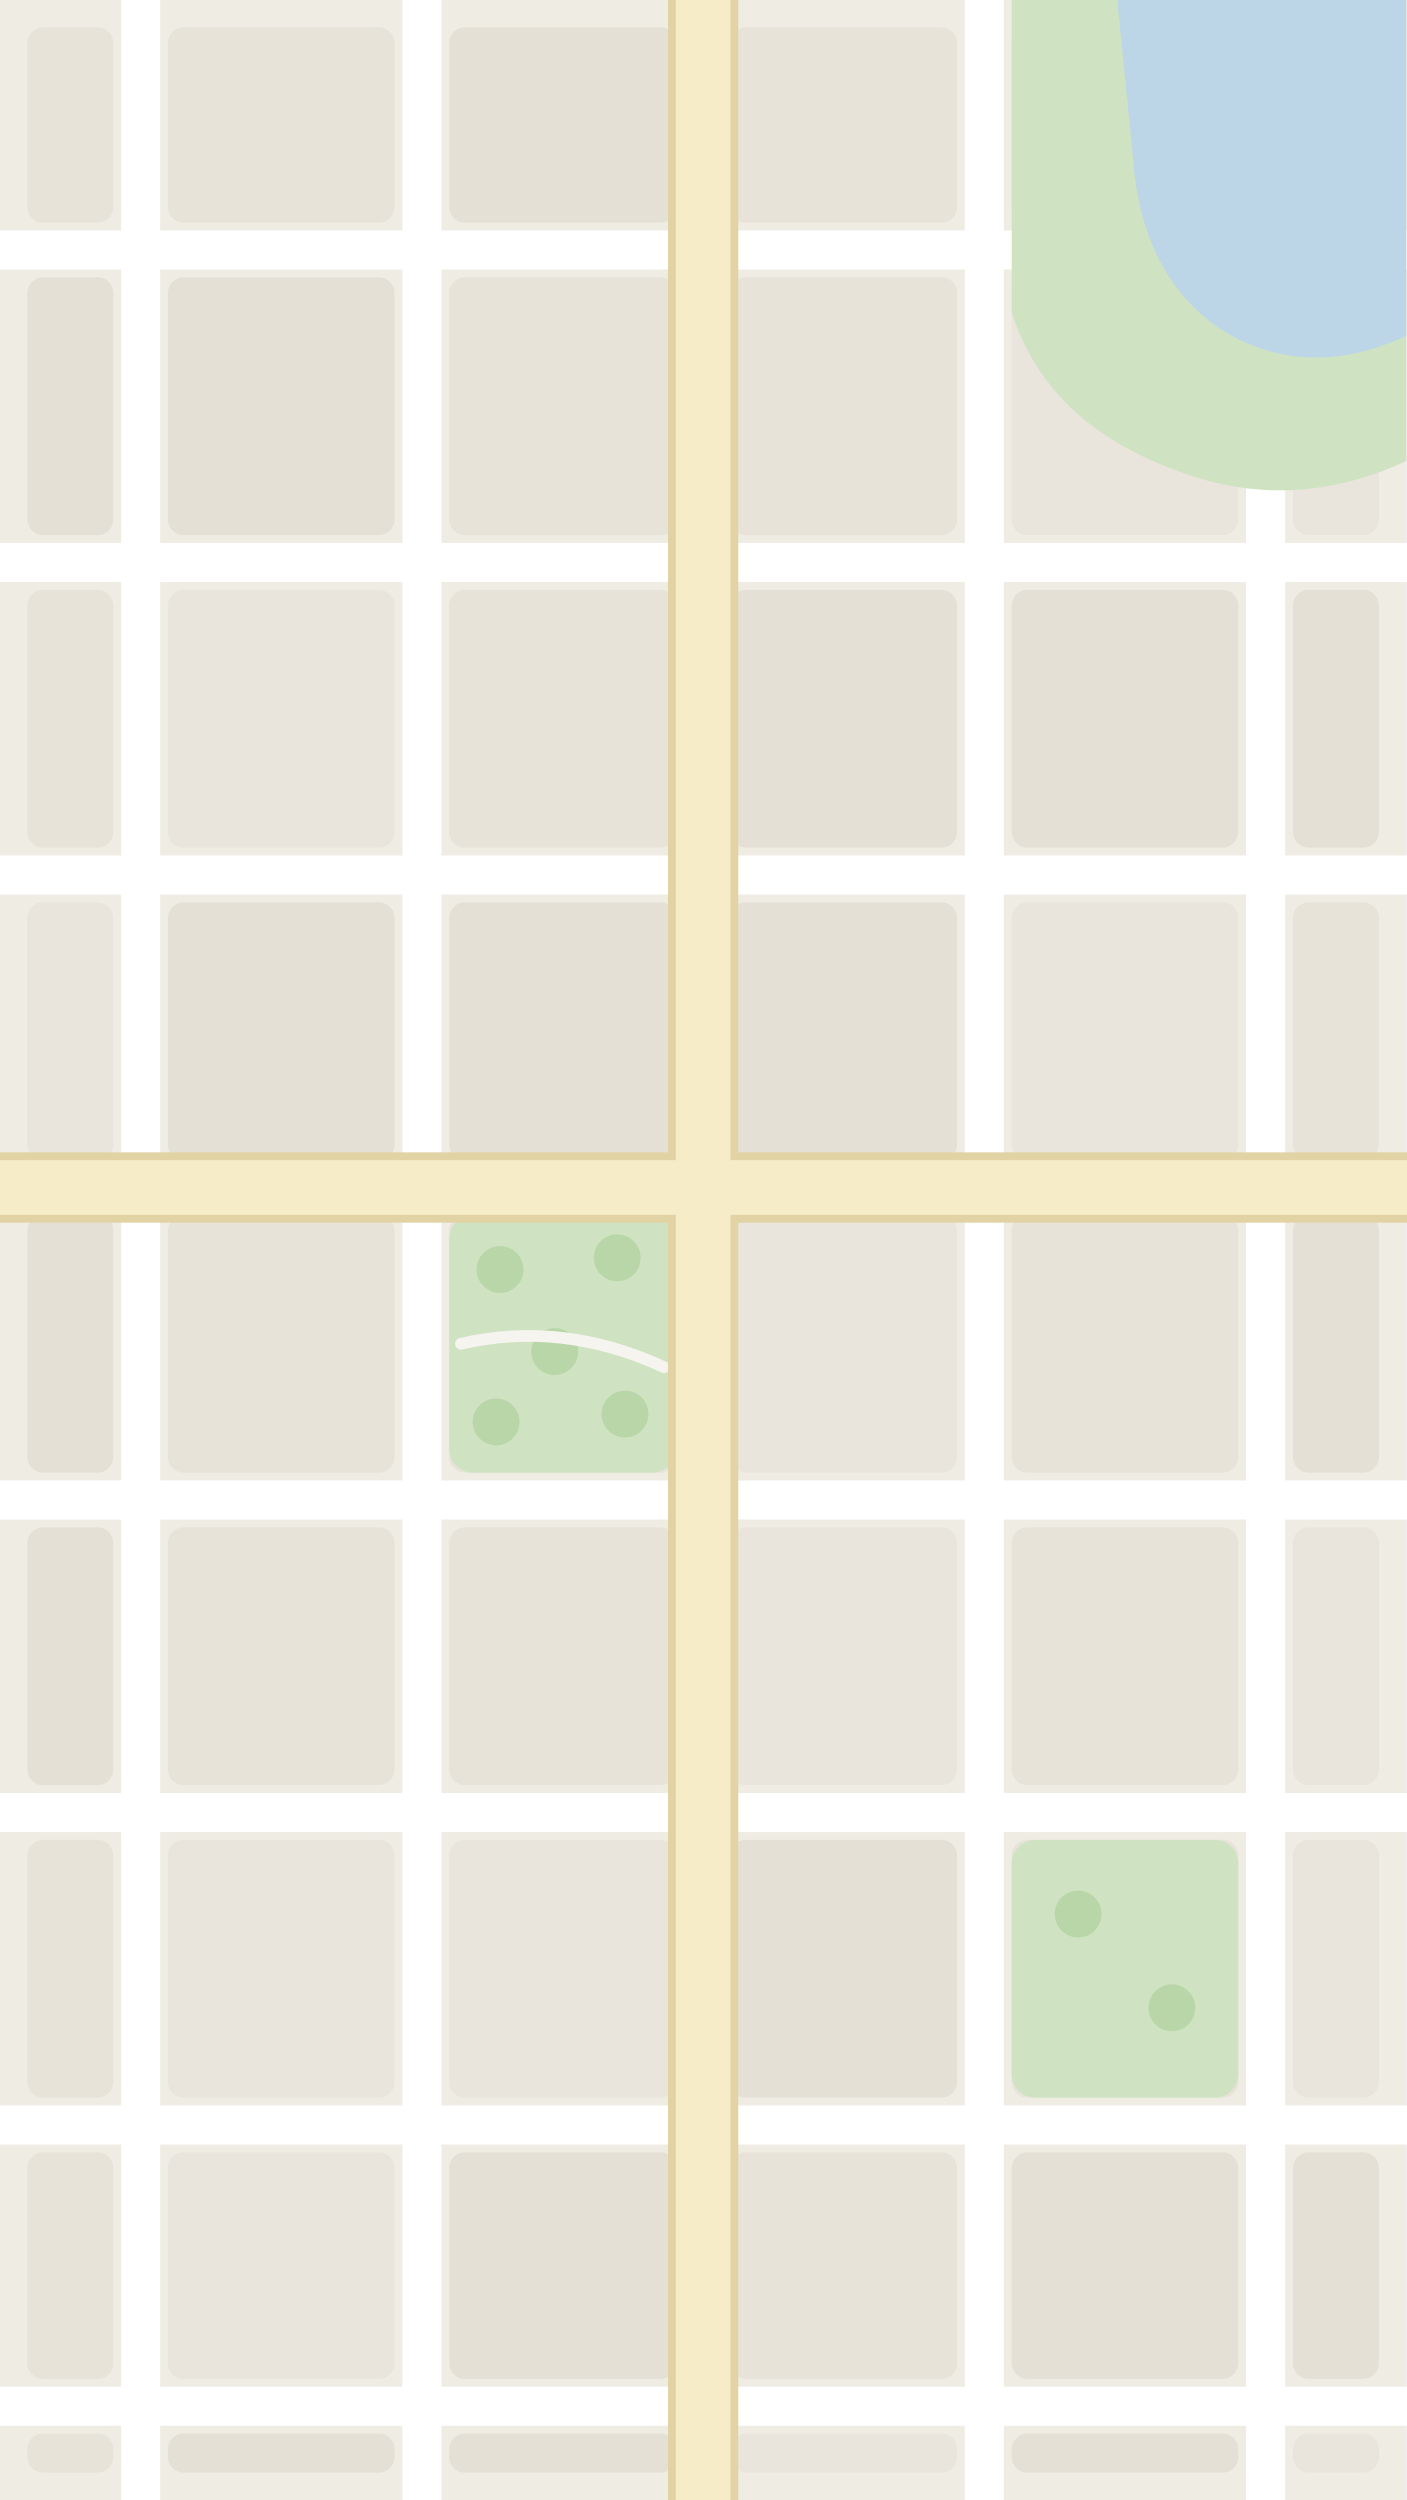
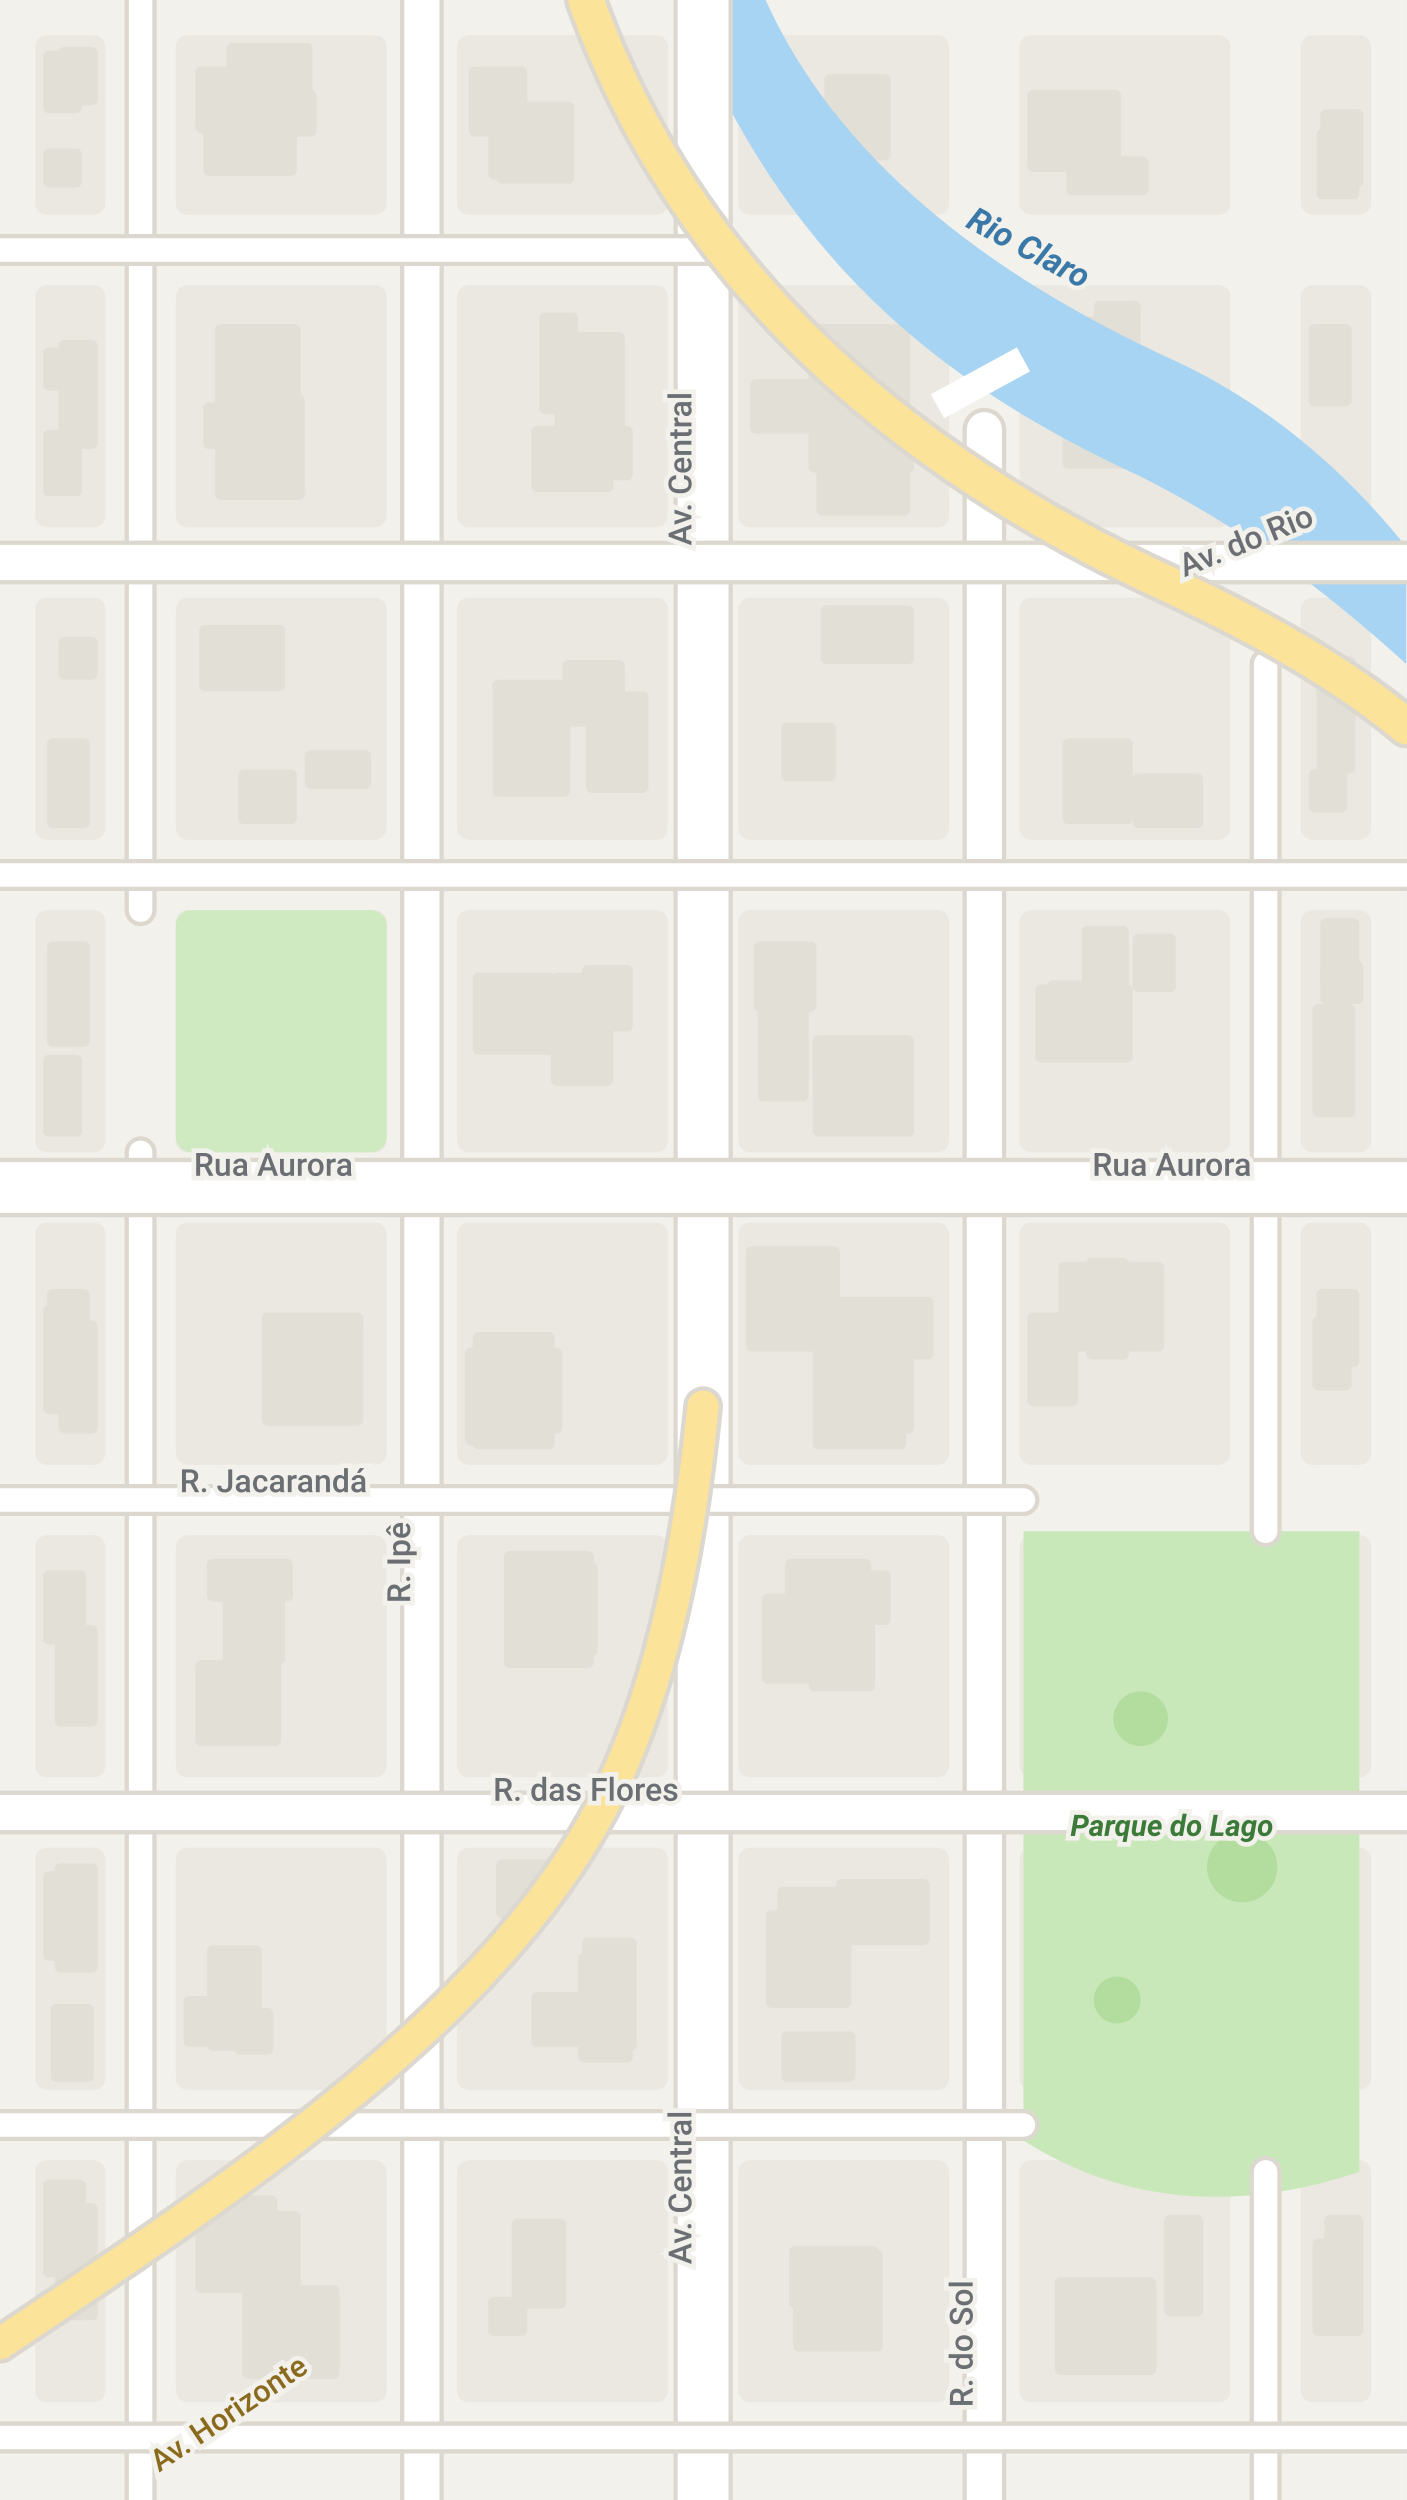
- <svg xmlns="http://www.w3.org/2000/svg" viewBox="0 0 360 640" width="360" height="640" role="img" aria-label="Mapa ilustrativo de bairro, sem nomes reais">
-   <rect width="360" height="640" fill="#efece4" />
-   <rect x="7" y="7" width="22" height="50" rx="4" fill="#e7e3d9" />
-   <rect x="7" y="71" width="22" height="66" rx="4" fill="#e4e0d5" />
-   <rect x="7" y="151" width="22" height="66" rx="4" fill="#e7e3d9" />
-   <rect x="7" y="231" width="22" height="66" rx="4" fill="#e9e5dc" />
-   <rect x="7" y="311" width="22" height="66" rx="4" fill="#e4e0d5" />
-   <rect x="7" y="391" width="22" height="66" rx="4" fill="#e4e0d5" />
-   <rect x="7" y="471" width="22" height="66" rx="4" fill="#e7e3d9" />
-   <rect x="7" y="551" width="22" height="58" rx="4" fill="#e7e3d9" />
-   <rect x="7" y="623" width="22" height="10" rx="4" fill="#e7e3d9" />
-   <rect x="43" y="7" width="58" height="50" rx="4" fill="#e7e3d9" />
-   <rect x="43" y="71" width="58" height="66" rx="4" fill="#e4e0d5" />
-   <rect x="43" y="151" width="58" height="66" rx="4" fill="#e9e5dc" />
-   <rect x="43" y="231" width="58" height="66" rx="4" fill="#e4e0d5" />
-   <rect x="43" y="311" width="58" height="66" rx="4" fill="#e7e3d9" />
-   <rect x="43" y="391" width="58" height="66" rx="4" fill="#e7e3d9" />
-   <rect x="43" y="471" width="58" height="66" rx="4" fill="#e9e5dc" />
-   <rect x="43" y="551" width="58" height="58" rx="4" fill="#e9e5dc" />
-   <rect x="43" y="623" width="58" height="10" rx="4" fill="#e4e0d5" />
-   <rect x="115" y="7" width="58" height="50" rx="4" fill="#e4e0d5" />
-   <rect x="115" y="71" width="58" height="66" rx="4" fill="#e7e3d9" />
-   <rect x="115" y="151" width="58" height="66" rx="4" fill="#e7e3d9" />
-   <rect x="115" y="231" width="58" height="66" rx="4" fill="#e4e0d5" />
-   <rect x="115" y="311" width="58" height="66" rx="4" fill="#e7e3d9" />
-   <rect x="115" y="391" width="58" height="66" rx="4" fill="#e7e3d9" />
-   <rect x="115" y="471" width="58" height="66" rx="4" fill="#e9e5dc" />
-   <rect x="115" y="551" width="58" height="58" rx="4" fill="#e4e0d5" />
-   <rect x="115" y="623" width="58" height="10" rx="4" fill="#e4e0d5" />
-   <rect x="187" y="7" width="58" height="50" rx="4" fill="#e7e3d9" />
-   <rect x="187" y="71" width="58" height="66" rx="4" fill="#e7e3d9" />
-   <rect x="187" y="151" width="58" height="66" rx="4" fill="#e4e0d5" />
-   <rect x="187" y="231" width="58" height="66" rx="4" fill="#e4e0d5" />
-   <rect x="187" y="311" width="58" height="66" rx="4" fill="#e9e5dc" />
-   <rect x="187" y="391" width="58" height="66" rx="4" fill="#e9e5dc" />
-   <rect x="187" y="471" width="58" height="66" rx="4" fill="#e4e0d5" />
-   <rect x="187" y="551" width="58" height="58" rx="4" fill="#e7e3d9" />
-   <rect x="187" y="623" width="58" height="10" rx="4" fill="#e9e5dc" />
-   <rect x="259" y="7" width="58" height="50" rx="4" fill="#e4e0d5" />
-   <rect x="259" y="71" width="58" height="66" rx="4" fill="#e9e5dc" />
-   <rect x="259" y="151" width="58" height="66" rx="4" fill="#e4e0d5" />
-   <rect x="259" y="231" width="58" height="66" rx="4" fill="#e9e5dc" />
-   <rect x="259" y="311" width="58" height="66" rx="4" fill="#e7e3d9" />
-   <rect x="259" y="391" width="58" height="66" rx="4" fill="#e7e3d9" />
-   <rect x="259" y="471" width="58" height="66" rx="4" fill="#e7e3d9" />
-   <rect x="259" y="551" width="58" height="58" rx="4" fill="#e4e0d5" />
-   <rect x="259" y="623" width="58" height="10" rx="4" fill="#e4e0d5" />
-   <rect x="331" y="7" width="22" height="50" rx="4" fill="#e7e3d9" />
-   <rect x="331" y="71" width="22" height="66" rx="4" fill="#e9e5dc" />
-   <rect x="331" y="151" width="22" height="66" rx="4" fill="#e4e0d5" />
-   <rect x="331" y="231" width="22" height="66" rx="4" fill="#e7e3d9" />
-   <rect x="331" y="311" width="22" height="66" rx="4" fill="#e4e0d5" />
-   <rect x="331" y="391" width="22" height="66" rx="4" fill="#e9e5dc" />
-   <rect x="331" y="471" width="22" height="66" rx="4" fill="#e9e5dc" />
-   <rect x="331" y="551" width="22" height="58" rx="4" fill="#e4e0d5" />
-   <rect x="331" y="623" width="22" height="10" rx="4" fill="#e9e5dc" />
-   <rect x="115" y="311" width="58" height="66" rx="6" fill="#cfe3c2" />
-   <circle cx="128" cy="325" r="6" fill="#b9d6a8" />
-   <circle cx="158" cy="322" r="6" fill="#b9d6a8" />
-   <circle cx="142" cy="346" r="6" fill="#b9d6a8" />
-   <circle cx="127" cy="364" r="6" fill="#b9d6a8" />
-   <circle cx="160" cy="362" r="6" fill="#b9d6a8" />
-   <path d="M118 344 Q144 338 170 350" stroke="#f6f4ee" stroke-width="3" fill="none" stroke-linecap="round" />
-   <g stroke="#ffffff" stroke-width="10" stroke-linecap="square">
-     <line x1="36" y1="0" x2="36" y2="640" />
-     <line x1="108" y1="0" x2="108" y2="640" />
-     <line x1="252" y1="0" x2="252" y2="640" />
-     <line x1="324" y1="0" x2="324" y2="640" />
-     <line x1="0" y1="64" x2="360" y2="64" />
-     <line x1="0" y1="144" x2="360" y2="144" />
-     <line x1="0" y1="224" x2="360" y2="224" />
-     <line x1="0" y1="384" x2="360" y2="384" />
-     <line x1="0" y1="464" x2="360" y2="464" />
-     <line x1="0" y1="544" x2="360" y2="544" />
-     <line x1="0" y1="616" x2="360" y2="616" />
-   </g>
-   <path d="M259 0 H360 V118 Q330 132 300 120 Q268 108 259 80 Z" fill="#cfe3c2" />
-   <path d="M286 0 H360 V86 Q334 98 312 84 Q292 70 290 40 Z" fill="#bcd6e8" />
-   <g stroke-linecap="square">
-     <line x1="180" y1="0" x2="180" y2="640" stroke="#e2d3a4" stroke-width="18" />
-     <line x1="0" y1="304" x2="360" y2="304" stroke="#e2d3a4" stroke-width="18" />
-     <line x1="180" y1="0" x2="180" y2="640" stroke="#f6ecc8" stroke-width="14" />
-     <line x1="0" y1="304" x2="360" y2="304" stroke="#f6ecc8" stroke-width="14" />
-   </g>
-   <rect x="259" y="471" width="58" height="66" rx="6" fill="#cfe3c2" />
-   <circle cx="276" cy="490" r="6" fill="#b9d6a8" />
-   <circle cx="300" cy="514" r="6" fill="#b9d6a8" />
+ <svg xmlns="http://www.w3.org/2000/svg" viewBox="0 0 360 640" width="360" height="640" role="img" aria-label="Mapa ilustrativo de bairro, com nomes fictícios">
+   <rect width="360" height="640" fill="#f3f1ec" />
+   <rect x="9" y="9" width="18" height="46" rx="3" fill="#ebe8e1" />
+   <rect x="11" y="13" width="10" height="16" rx="1.5" fill="#e2dfd7" />
+   <rect x="15" y="12" width="10" height="15" rx="1.5" fill="#e2dfd7" />
+   <rect x="11" y="38" width="10" height="10" rx="1.5" fill="#e2dfd7" />
+   <rect x="9" y="73" width="18" height="62" rx="3" fill="#ebe8e1" />
+   <rect x="11" y="110" width="10" height="17" rx="1.5" fill="#e2dfd7" />
+   <rect x="11" y="89" width="11" height="11" rx="1.5" fill="#e2dfd7" />
+   <rect x="15" y="87" width="10" height="28" rx="1.5" fill="#e2dfd7" />
+   <rect x="9" y="153" width="18" height="62" rx="3" fill="#ebe8e1" />
+   <rect x="15" y="163" width="10" height="11" rx="1.5" fill="#e2dfd7" />
+   <rect x="12" y="189" width="11" height="23" rx="1.5" fill="#e2dfd7" />
+   <rect x="9" y="233" width="18" height="62" rx="3" fill="#ebe8e1" />
+   <rect x="12" y="241" width="11" height="27" rx="1.5" fill="#e2dfd7" />
+   <rect x="11" y="270" width="10" height="21" rx="1.5" fill="#e2dfd7" />
+   <rect x="9" y="313" width="18" height="62" rx="3" fill="#ebe8e1" />
+   <rect x="11" y="334" width="10" height="28" rx="1.5" fill="#e2dfd7" />
+   <rect x="15" y="342" width="10" height="25" rx="1.5" fill="#e2dfd7" />
+   <rect x="14" y="338" width="11" height="24" rx="1.5" fill="#e2dfd7" />
+   <rect x="12" y="330" width="11" height="17" rx="1.5" fill="#e2dfd7" />
+   <rect x="9" y="393" width="18" height="62" rx="3" fill="#ebe8e1" />
+   <rect x="14" y="416" width="11" height="26" rx="1.5" fill="#e2dfd7" />
+   <rect x="11" y="402" width="11" height="19" rx="1.5" fill="#e2dfd7" />
+   <rect x="9" y="473" width="18" height="62" rx="3" fill="#ebe8e1" />
+   <rect x="13" y="484" width="11" height="15" rx="1.5" fill="#e2dfd7" />
+   <rect x="11" y="479" width="11" height="23" rx="1.5" fill="#e2dfd7" />
+   <rect x="13" y="513" width="11" height="20" rx="1.5" fill="#e2dfd7" />
+   <rect x="14" y="477" width="11" height="28" rx="1.5" fill="#e2dfd7" />
+   <rect x="9" y="553" width="18" height="62" rx="3" fill="#ebe8e1" />
+   <rect x="11" y="558" width="11" height="25" rx="1.5" fill="#e2dfd7" />
+   <rect x="14" y="564" width="11" height="30" rx="1.5" fill="#e2dfd7" />
+   <rect x="45" y="9" width="54" height="46" rx="3" fill="#ebe8e1" />
+   <rect x="58" y="11" width="22" height="20" rx="1.5" fill="#e2dfd7" />
+   <rect x="52" y="30" width="24" height="15" rx="1.5" fill="#e2dfd7" />
+   <rect x="50" y="17" width="13" height="17" rx="1.5" fill="#e2dfd7" />
+   <rect x="62" y="23" width="19" height="12" rx="1.5" fill="#e2dfd7" />
+   <rect x="45" y="73" width="54" height="62" rx="3" fill="#ebe8e1" />
+   <rect x="52" y="103" width="25" height="12" rx="1.5" fill="#e2dfd7" />
+   <rect x="55" y="83" width="22" height="27" rx="1.5" fill="#e2dfd7" />
+   <rect x="55" y="101" width="23" height="27" rx="1.5" fill="#e2dfd7" />
+   <rect x="45" y="153" width="54" height="62" rx="3" fill="#ebe8e1" />
+   <rect x="51" y="160" width="22" height="17" rx="1.5" fill="#e2dfd7" />
+   <rect x="61" y="197" width="15" height="14" rx="1.5" fill="#e2dfd7" />
+   <rect x="78" y="192" width="17" height="10" rx="1.5" fill="#e2dfd7" />
+   <rect x="45" y="233" width="54" height="62" rx="3" fill="#ebe8e1" />
+   <rect x="47" y="244" width="18" height="19" rx="1.5" fill="#e2dfd7" />
+   <rect x="58" y="255" width="23" height="27" rx="1.5" fill="#e2dfd7" />
+   <rect x="45" y="313" width="54" height="62" rx="3" fill="#ebe8e1" />
+   <rect x="67" y="336" width="26" height="29" rx="1.5" fill="#e2dfd7" />
+   <rect x="82" y="340" width="11" height="24" rx="1.5" fill="#e2dfd7" />
+   <rect x="45" y="393" width="54" height="62" rx="3" fill="#ebe8e1" />
+   <rect x="50" y="425" width="22" height="22" rx="1.5" fill="#e2dfd7" />
+   <rect x="53" y="399" width="22" height="11" rx="1.5" fill="#e2dfd7" />
+   <rect x="57" y="402" width="16" height="24" rx="1.5" fill="#e2dfd7" />
+   <rect x="45" y="473" width="54" height="62" rx="3" fill="#ebe8e1" />
+   <rect x="47" y="511" width="11" height="13" rx="1.5" fill="#e2dfd7" />
+   <rect x="53" y="498" width="14" height="27" rx="1.5" fill="#e2dfd7" />
+   <rect x="60" y="514" width="10" height="12" rx="1.5" fill="#e2dfd7" />
+   <rect x="45" y="553" width="54" height="62" rx="3" fill="#ebe8e1" />
+   <rect x="63" y="566" width="14" height="30" rx="1.5" fill="#e2dfd7" />
+   <rect x="50" y="562" width="21" height="25" rx="1.5" fill="#e2dfd7" />
+   <rect x="62" y="585" width="25" height="24" rx="1.5" fill="#e2dfd7" />
+   <rect x="117" y="9" width="54" height="46" rx="3" fill="#ebe8e1" />
+   <rect x="125" y="34" width="12" height="12" rx="1.5" fill="#e2dfd7" />
+   <rect x="127" y="26" width="20" height="21" rx="1.5" fill="#e2dfd7" />
+   <rect x="120" y="17" width="15" height="18" rx="1.5" fill="#e2dfd7" />
+   <rect x="117" y="73" width="54" height="62" rx="3" fill="#ebe8e1" />
+   <rect x="141" y="109" width="21" height="14" rx="1.5" fill="#e2dfd7" />
+   <rect x="138" y="80" width="10" height="26" rx="1.5" fill="#e2dfd7" />
+   <rect x="142" y="85" width="18" height="26" rx="1.5" fill="#e2dfd7" />
+   <rect x="136" y="109" width="21" height="17" rx="1.5" fill="#e2dfd7" />
+   <rect x="117" y="153" width="54" height="62" rx="3" fill="#ebe8e1" />
+   <rect x="126" y="174" width="20" height="30" rx="1.5" fill="#e2dfd7" />
+   <rect x="144" y="169" width="16" height="17" rx="1.5" fill="#e2dfd7" />
+   <rect x="150" y="177" width="16" height="26" rx="1.5" fill="#e2dfd7" />
+   <rect x="136" y="185" width="10" height="10" rx="1.5" fill="#e2dfd7" />
+   <rect x="117" y="233" width="54" height="62" rx="3" fill="#ebe8e1" />
+   <rect x="141" y="249" width="16" height="29" rx="1.5" fill="#e2dfd7" />
+   <rect x="121" y="249" width="21" height="21" rx="1.5" fill="#e2dfd7" />
+   <rect x="149" y="247" width="13" height="17" rx="1.5" fill="#e2dfd7" />
+   <rect x="117" y="313" width="54" height="62" rx="3" fill="#ebe8e1" />
+   <rect x="119" y="345" width="16" height="25" rx="1.5" fill="#e2dfd7" />
+   <rect x="121" y="341" width="21" height="30" rx="1.5" fill="#e2dfd7" />
+   <rect x="131" y="345" width="13" height="22" rx="1.5" fill="#e2dfd7" />
+   <rect x="117" y="393" width="54" height="62" rx="3" fill="#ebe8e1" />
+   <rect x="129" y="397" width="23" height="30" rx="1.5" fill="#e2dfd7" />
+   <rect x="131" y="400" width="22" height="24" rx="1.5" fill="#e2dfd7" />
+   <rect x="117" y="473" width="54" height="62" rx="3" fill="#ebe8e1" />
+   <rect x="127" y="476" width="15" height="15" rx="1.5" fill="#e2dfd7" />
+   <rect x="148" y="500" width="14" height="28" rx="1.5" fill="#e2dfd7" />
+   <rect x="149" y="496" width="14" height="29" rx="1.5" fill="#e2dfd7" />
+   <rect x="136" y="510" width="21" height="14" rx="1.5" fill="#e2dfd7" />
+   <rect x="117" y="553" width="54" height="62" rx="3" fill="#ebe8e1" />
+   <rect x="125" y="588" width="10" height="10" rx="1.5" fill="#e2dfd7" />
+   <rect x="131" y="568" width="14" height="23" rx="1.5" fill="#e2dfd7" />
+   <rect x="189" y="9" width="54" height="46" rx="3" fill="#ebe8e1" />
+   <rect x="209" y="27" width="18" height="13" rx="1.5" fill="#e2dfd7" />
+   <rect x="211" y="19" width="17" height="22" rx="1.5" fill="#e2dfd7" />
+   <rect x="189" y="73" width="54" height="62" rx="3" fill="#ebe8e1" />
+   <rect x="192" y="97" width="23" height="14" rx="1.5" fill="#e2dfd7" />
+   <rect x="209" y="101" width="24" height="31" rx="1.5" fill="#e2dfd7" />
+   <rect x="207" y="83" width="26" height="23" rx="1.5" fill="#e2dfd7" />
+   <rect x="207" y="107" width="27" height="14" rx="1.5" fill="#e2dfd7" />
+   <rect x="189" y="153" width="54" height="62" rx="3" fill="#ebe8e1" />
+   <rect x="210" y="155" width="24" height="15" rx="1.5" fill="#e2dfd7" />
+   <rect x="200" y="185" width="14" height="15" rx="1.5" fill="#e2dfd7" />
+   <rect x="189" y="233" width="54" height="62" rx="3" fill="#ebe8e1" />
+   <rect x="194" y="255" width="13" height="27" rx="1.5" fill="#e2dfd7" />
+   <rect x="208" y="265" width="26" height="26" rx="1.5" fill="#e2dfd7" />
+   <rect x="194" y="250" width="13" height="27" rx="1.5" fill="#e2dfd7" />
+   <rect x="193" y="241" width="16" height="18" rx="1.5" fill="#e2dfd7" />
+   <rect x="189" y="313" width="54" height="62" rx="3" fill="#ebe8e1" />
+   <rect x="191" y="319" width="24" height="27" rx="1.5" fill="#e2dfd7" />
+   <rect x="210" y="347" width="24" height="20" rx="1.5" fill="#e2dfd7" />
+   <rect x="213" y="332" width="26" height="16" rx="1.5" fill="#e2dfd7" />
+   <rect x="208" y="345" width="24" height="26" rx="1.5" fill="#e2dfd7" />
+   <rect x="189" y="393" width="54" height="62" rx="3" fill="#ebe8e1" />
+   <rect x="207" y="407" width="17" height="26" rx="1.5" fill="#e2dfd7" />
+   <rect x="204" y="402" width="24" height="14" rx="1.5" fill="#e2dfd7" />
+   <rect x="201" y="399" width="22" height="24" rx="1.5" fill="#e2dfd7" />
+   <rect x="195" y="408" width="17" height="23" rx="1.5" fill="#e2dfd7" />
+   <rect x="189" y="473" width="54" height="62" rx="3" fill="#ebe8e1" />
+   <rect x="200" y="520" width="19" height="13" rx="1.5" fill="#e2dfd7" />
+   <rect x="199" y="483" width="21" height="14" rx="1.5" fill="#e2dfd7" />
+   <rect x="214" y="481" width="24" height="17" rx="1.5" fill="#e2dfd7" />
+   <rect x="196" y="489" width="22" height="25" rx="1.5" fill="#e2dfd7" />
+   <rect x="189" y="553" width="54" height="62" rx="3" fill="#ebe8e1" />
+   <rect x="203" y="576" width="23" height="26" rx="1.5" fill="#e2dfd7" />
+   <rect x="202" y="575" width="23" height="16" rx="1.5" fill="#e2dfd7" />
+   <rect x="261" y="9" width="54" height="46" rx="3" fill="#ebe8e1" />
+   <rect x="273" y="40" width="21" height="10" rx="1.5" fill="#e2dfd7" />
+   <rect x="263" y="23" width="24" height="21" rx="1.5" fill="#e2dfd7" />
+   <rect x="261" y="73" width="54" height="62" rx="3" fill="#ebe8e1" />
+   <rect x="272" y="91" width="26" height="29" rx="1.5" fill="#e2dfd7" />
+   <rect x="277" y="81" width="12" height="13" rx="1.5" fill="#e2dfd7" />
+   <rect x="280" y="77" width="12" height="18" rx="1.5" fill="#e2dfd7" />
+   <rect x="261" y="153" width="54" height="62" rx="3" fill="#ebe8e1" />
+   <rect x="290" y="198" width="18" height="14" rx="1.5" fill="#e2dfd7" />
+   <rect x="272" y="189" width="18" height="22" rx="1.5" fill="#e2dfd7" />
+   <rect x="261" y="233" width="54" height="62" rx="3" fill="#ebe8e1" />
+   <rect x="265" y="252" width="25" height="20" rx="1.5" fill="#e2dfd7" />
+   <rect x="290" y="239" width="11" height="15" rx="1.5" fill="#e2dfd7" />
+   <rect x="268" y="251" width="18" height="10" rx="1.5" fill="#e2dfd7" />
+   <rect x="277" y="237" width="12" height="29" rx="1.5" fill="#e2dfd7" />
+   <rect x="261" y="313" width="54" height="62" rx="3" fill="#ebe8e1" />
+   <rect x="263" y="336" width="13" height="24" rx="1.5" fill="#e2dfd7" />
+   <rect x="271" y="323" width="27" height="23" rx="1.5" fill="#e2dfd7" />
+   <rect x="278" y="322" width="11" height="26" rx="1.5" fill="#e2dfd7" />
+   <rect x="261" y="393" width="54" height="62" rx="3" fill="#ebe8e1" />
+   <rect x="274" y="407" width="18" height="11" rx="1.5" fill="#e2dfd7" />
+   <rect x="282" y="411" width="19" height="30" rx="1.5" fill="#e2dfd7" />
+   <rect x="261" y="473" width="54" height="62" rx="3" fill="#ebe8e1" />
+   <rect x="274" y="492" width="19" height="24" rx="1.5" fill="#e2dfd7" />
+   <rect x="271" y="477" width="21" height="10" rx="1.5" fill="#e2dfd7" />
+   <rect x="261" y="553" width="54" height="62" rx="3" fill="#ebe8e1" />
+   <rect x="298" y="567" width="10" height="26" rx="1.5" fill="#e2dfd7" />
+   <rect x="270" y="583" width="26" height="25" rx="1.5" fill="#e2dfd7" />
+   <rect x="333" y="9" width="18" height="46" rx="3" fill="#ebe8e1" />
+   <rect x="338" y="28" width="11" height="20" rx="1.5" fill="#e2dfd7" />
+   <rect x="337" y="33" width="11" height="18" rx="1.5" fill="#e2dfd7" />
+   <rect x="333" y="73" width="18" height="62" rx="3" fill="#ebe8e1" />
+   <rect x="336" y="83" width="10" height="20" rx="1.5" fill="#e2dfd7" />
+   <rect x="335" y="83" width="11" height="21" rx="1.5" fill="#e2dfd7" />
+   <rect x="333" y="153" width="18" height="62" rx="3" fill="#ebe8e1" />
+   <rect x="337" y="168" width="10" height="30" rx="1.5" fill="#e2dfd7" />
+   <rect x="335" y="197" width="10" height="11" rx="1.5" fill="#e2dfd7" />
+   <rect x="333" y="233" width="18" height="62" rx="3" fill="#ebe8e1" />
+   <rect x="336" y="257" width="11" height="29" rx="1.5" fill="#e2dfd7" />
+   <rect x="338" y="246" width="11" height="11" rx="1.5" fill="#e2dfd7" />
+   <rect x="338" y="235" width="10" height="18" rx="1.5" fill="#e2dfd7" />
+   <rect x="333" y="313" width="18" height="62" rx="3" fill="#ebe8e1" />
+   <rect x="337" y="330" width="11" height="20" rx="1.5" fill="#e2dfd7" />
+   <rect x="336" y="337" width="10" height="19" rx="1.5" fill="#e2dfd7" />
+   <rect x="337" y="339" width="10" height="10" rx="1.5" fill="#e2dfd7" />
+   <rect x="333" y="393" width="18" height="62" rx="3" fill="#ebe8e1" />
+   <rect x="336" y="410" width="11" height="18" rx="1.5" fill="#e2dfd7" />
+   <rect x="337" y="400" width="10" height="12" rx="1.5" fill="#e2dfd7" />
+   <rect x="333" y="473" width="18" height="62" rx="3" fill="#ebe8e1" />
+   <rect x="335" y="487" width="11" height="28" rx="1.5" fill="#e2dfd7" />
+   <rect x="337" y="489" width="10" height="19" rx="1.5" fill="#e2dfd7" />
+   <rect x="333" y="553" width="18" height="62" rx="3" fill="#ebe8e1" />
+   <rect x="339" y="567" width="10" height="31" rx="1.5" fill="#e2dfd7" />
+   <rect x="336" y="573" width="11" height="25" rx="1.5" fill="#e2dfd7" />
+   <path d="M262 392 H348 V556 Q300 572 262 548 Z" fill="#c9e8b9" />
+   <circle cx="292" cy="440" r="7" fill="#b3dc9f" />
+   <circle cx="318" cy="478" r="9" fill="#b3dc9f" />
+   <circle cx="286" cy="512" r="6" fill="#b3dc9f" />
+   <rect x="45" y="233" width="54" height="62" rx="4" fill="#cfeac1" />
+   <path d="M196 0 C214 40 252 70 300 92 C324 103 344 120 360 140 L360 170 C338 150 316 134 292 122 C240 98 200 66 174 0 Z" fill="#a7d4f2" />
+   <path d="M36 0 V233" fill="none" stroke="#dcd8cf" stroke-width="8.2" stroke-linecap="round" stroke-linejoin="round" />
+   <path d="M36 0 V233" fill="none" stroke="#ffffff" stroke-width="6" stroke-linecap="round" stroke-linejoin="round" />
+   <path d="M36 295 V640" fill="none" stroke="#dcd8cf" stroke-width="8.2" stroke-linecap="round" stroke-linejoin="round" />
+   <path d="M36 295 V640" fill="none" stroke="#ffffff" stroke-width="6" stroke-linecap="round" stroke-linejoin="round" />
+   <path d="M108 0 V640" fill="none" stroke="#dcd8cf" stroke-width="11.2" stroke-linecap="round" stroke-linejoin="round" />
+   <path d="M108 0 V640" fill="none" stroke="#ffffff" stroke-width="9" stroke-linecap="round" stroke-linejoin="round" />
+   <path d="M180 0 V640" fill="none" stroke="#dcd8cf" stroke-width="15.2" stroke-linecap="round" stroke-linejoin="round" />
+   <path d="M180 0 V640" fill="none" stroke="#ffffff" stroke-width="13" stroke-linecap="round" stroke-linejoin="round" />
+   <path d="M252 110 V640" fill="none" stroke="#dcd8cf" stroke-width="11.2" stroke-linecap="round" stroke-linejoin="round" />
+   <path d="M252 110 V640" fill="none" stroke="#ffffff" stroke-width="9" stroke-linecap="round" stroke-linejoin="round" />
+   <path d="M324 170 V392" fill="none" stroke="#dcd8cf" stroke-width="8.2" stroke-linecap="round" stroke-linejoin="round" />
+   <path d="M324 170 V392" fill="none" stroke="#ffffff" stroke-width="6" stroke-linecap="round" stroke-linejoin="round" />
+   <path d="M324 556 V640" fill="none" stroke="#dcd8cf" stroke-width="8.2" stroke-linecap="round" stroke-linejoin="round" />
+   <path d="M324 556 V640" fill="none" stroke="#ffffff" stroke-width="6" stroke-linecap="round" stroke-linejoin="round" />
+   <path d="M0 64 H186" fill="none" stroke="#dcd8cf" stroke-width="8.2" stroke-linecap="round" stroke-linejoin="round" />
+   <path d="M0 64 H186" fill="none" stroke="#ffffff" stroke-width="6" stroke-linecap="round" stroke-linejoin="round" />
+   <path d="M0 144 H360" fill="none" stroke="#dcd8cf" stroke-width="11.2" stroke-linecap="round" stroke-linejoin="round" />
+   <path d="M0 144 H360" fill="none" stroke="#ffffff" stroke-width="9" stroke-linecap="round" stroke-linejoin="round" />
+   <path d="M0 224 H360" fill="none" stroke="#dcd8cf" stroke-width="8.2" stroke-linecap="round" stroke-linejoin="round" />
+   <path d="M0 224 H360" fill="none" stroke="#ffffff" stroke-width="6" stroke-linecap="round" stroke-linejoin="round" />
+   <path d="M0 304 H360" fill="none" stroke="#dcd8cf" stroke-width="15.2" stroke-linecap="round" stroke-linejoin="round" />
+   <path d="M0 304 H360" fill="none" stroke="#ffffff" stroke-width="13" stroke-linecap="round" stroke-linejoin="round" />
+   <path d="M0 384 H262" fill="none" stroke="#dcd8cf" stroke-width="8.2" stroke-linecap="round" stroke-linejoin="round" />
+   <path d="M0 384 H262" fill="none" stroke="#ffffff" stroke-width="6" stroke-linecap="round" stroke-linejoin="round" />
+   <path d="M0 464 H360" fill="none" stroke="#dcd8cf" stroke-width="11.2" stroke-linecap="round" stroke-linejoin="round" />
+   <path d="M0 464 H360" fill="none" stroke="#ffffff" stroke-width="9" stroke-linecap="round" stroke-linejoin="round" />
+   <path d="M0 544 H262" fill="none" stroke="#dcd8cf" stroke-width="8.2" stroke-linecap="round" stroke-linejoin="round" />
+   <path d="M0 544 H262" fill="none" stroke="#ffffff" stroke-width="6" stroke-linecap="round" stroke-linejoin="round" />
+   <path d="M0 624 H360" fill="none" stroke="#dcd8cf" stroke-width="8.2" stroke-linecap="round" stroke-linejoin="round" />
+   <path d="M0 624 H360" fill="none" stroke="#ffffff" stroke-width="6" stroke-linecap="round" stroke-linejoin="round" />
+   <path d="M0 600 C60 560 120 520 150 470 C168 440 176 400 180 360" fill="none" stroke="#dcd8cf" stroke-width="10.2" stroke-linecap="round" stroke-linejoin="round" />
+   <path d="M0 600 C60 560 120 520 150 470 C168 440 176 400 180 360" fill="none" stroke="#fbe39a" stroke-width="8" stroke-linecap="round" stroke-linejoin="round" />
+   <path d="M150 0 C175 70 230 118 300 150 C330 164 348 176 360 186" fill="none" stroke="#dcd8cf" stroke-width="11.2" stroke-linecap="round" stroke-linejoin="round" />
+   <path d="M150 0 C175 70 230 118 300 150 C330 164 348 176 360 186" fill="none" stroke="#fbe39a" stroke-width="9" stroke-linecap="round" stroke-linejoin="round" />
+   <path d="M240 104 L262 92" stroke="#ffffff" stroke-width="7" />
+   <text x="70" y="301" font-family="Roboto,Arial,sans-serif" font-size="8.2" font-weight="500" font-style="normal" fill="#6b6f74" stroke="#f3f1ec" stroke-width="2.4" paint-order="stroke" text-anchor="middle">Rua Aurora</text>
+   <text x="300" y="301" font-family="Roboto,Arial,sans-serif" font-size="8.2" font-weight="500" font-style="normal" fill="#6b6f74" stroke="#f3f1ec" stroke-width="2.4" paint-order="stroke" text-anchor="middle">Rua Aurora</text>
+   <text x="150" y="461" font-family="Roboto,Arial,sans-serif" font-size="8.2" font-weight="500" font-style="normal" fill="#6b6f74" stroke="#f3f1ec" stroke-width="2.4" paint-order="stroke" text-anchor="middle">R. das Flores</text>
+   <text x="320" y="141" font-family="Roboto,Arial,sans-serif" font-size="8.2" font-weight="500" font-style="normal" fill="#6b6f74" stroke="#f3f1ec" stroke-width="2.4" paint-order="stroke" text-anchor="middle" transform="rotate(-22 320 141)">Av. do Rio</text>
+   <text x="177" y="560" font-family="Roboto,Arial,sans-serif" font-size="8.2" font-weight="500" font-style="normal" fill="#6b6f74" stroke="#f3f1ec" stroke-width="2.4" paint-order="stroke" text-anchor="middle" transform="rotate(-90 177 560)">Av. Central</text>
+   <text x="177" y="120" font-family="Roboto,Arial,sans-serif" font-size="8.2" font-weight="500" font-style="normal" fill="#6b6f74" stroke="#f3f1ec" stroke-width="2.4" paint-order="stroke" text-anchor="middle" transform="rotate(-90 177 120)">Av. Central</text>
+   <text x="105" y="400" font-family="Roboto,Arial,sans-serif" font-size="8.2" font-weight="500" font-style="normal" fill="#6b6f74" stroke="#f3f1ec" stroke-width="2.4" paint-order="stroke" text-anchor="middle" transform="rotate(-90 105 400)">R. Ipê</text>
+   <text x="249" y="600" font-family="Roboto,Arial,sans-serif" font-size="8.2" font-weight="500" font-style="normal" fill="#6b6f74" stroke="#f3f1ec" stroke-width="2.4" paint-order="stroke" text-anchor="middle" transform="rotate(-90 249 600)">R. do Sol</text>
+   <text x="300" y="470" font-family="Roboto,Arial,sans-serif" font-size="7.6" font-weight="600" font-style="italic" fill="#3c7a3a" stroke="#f3f1ec" stroke-width="2.4" paint-order="stroke" text-anchor="middle">Parque do Lago</text>
+   <text x="262" y="66" transform="rotate(28 262 66)" font-family="Roboto,Arial,sans-serif" font-size="8.6" font-weight="600" font-style="italic" fill="#3a78a8" stroke="#f3f1ec" stroke-width="2.4" paint-order="stroke" text-anchor="middle">Rio Claro</text>
+   <text x="70" y="382" font-family="Roboto,Arial,sans-serif" font-size="8.2" font-weight="500" font-style="normal" fill="#6b6f74" stroke="#f3f1ec" stroke-width="2.4" paint-order="stroke" text-anchor="middle">R. Jacarandá</text>
+   <text x="60" y="620" font-family="Roboto,Arial,sans-serif" font-size="7.8" font-weight="500" font-style="normal" fill="#8a6a1c" stroke="#f3f1ec" stroke-width="2.4" paint-order="stroke" text-anchor="middle" transform="rotate(-34 60 620)">Av. Horizonte</text>
</svg>
